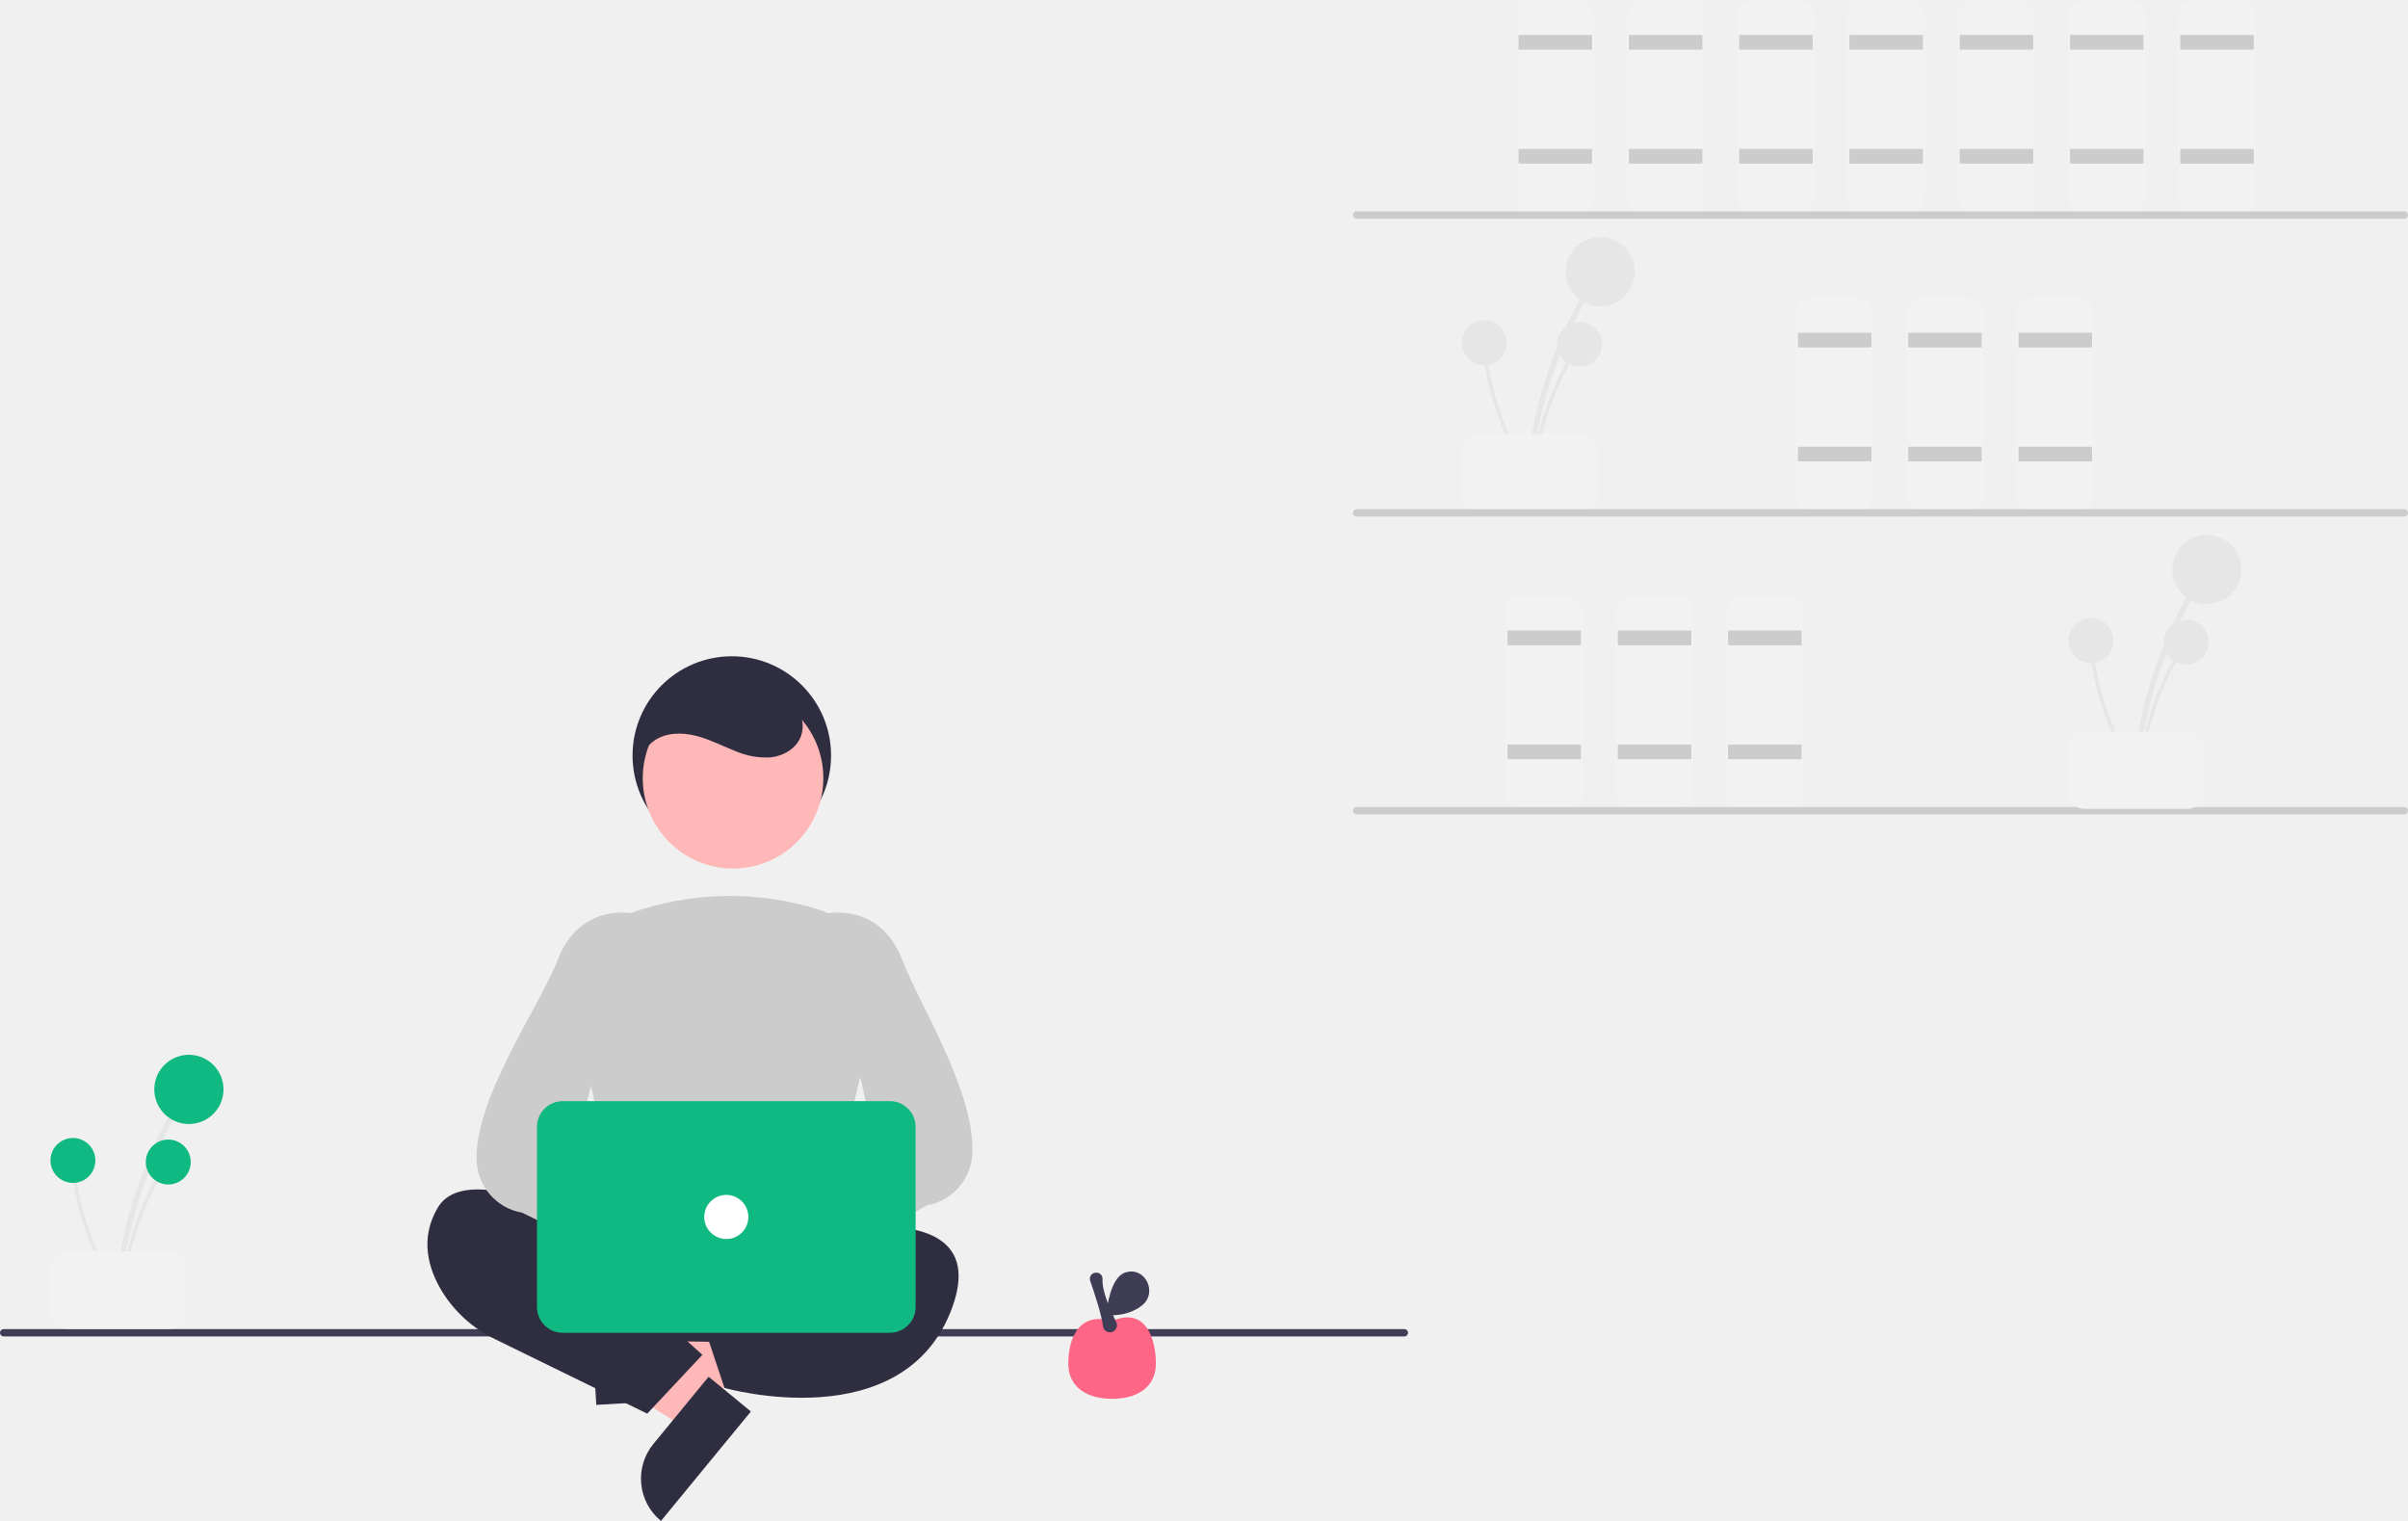
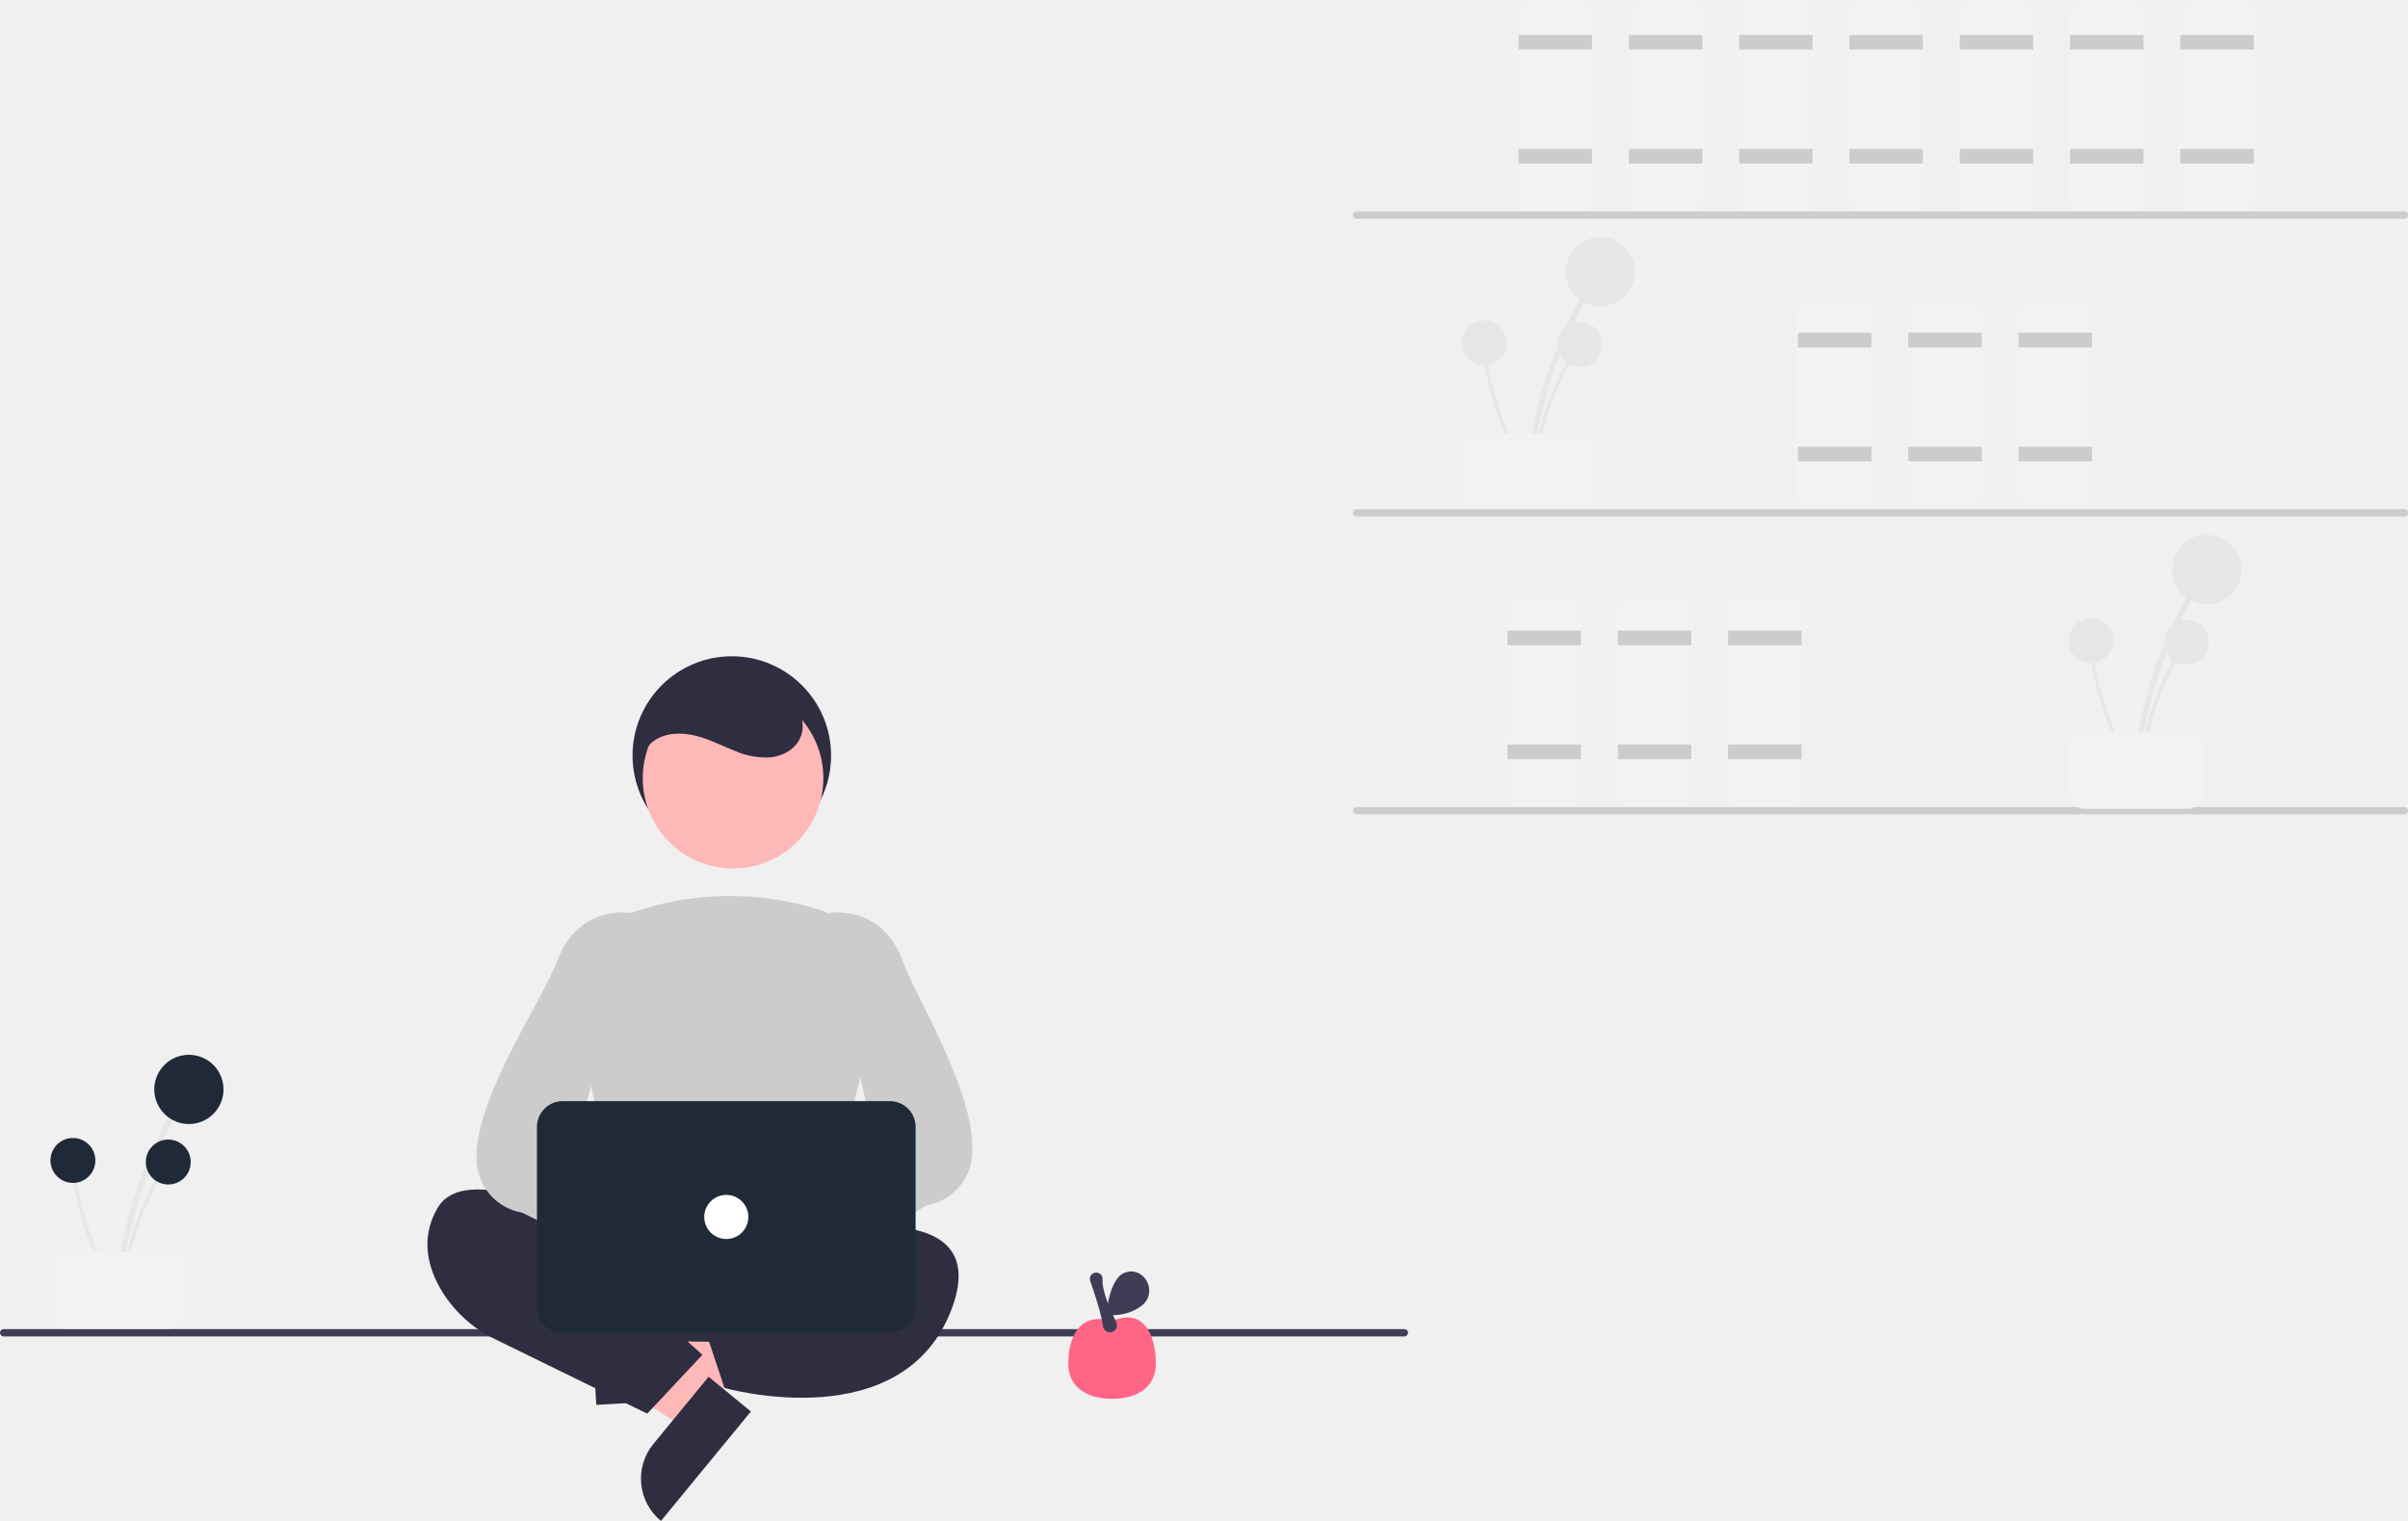
<svg xmlns="http://www.w3.org/2000/svg" id="e4e579b4-5122-4d29-876c-085905a2d49a" data-name="Layer 1" width="655" height="413.68" viewBox="0 0 655 413.68">
  <path d="M689.063,372.583a122.041,122.041,0,0,1,10.101-38.517q2.28-5.092,5.018-9.961a.744.744,0,0,0-1.284-.75,123.729,123.729,0,0,0-13.768,37.982q-1.034,5.584-1.554,11.246c-.088.952,1.399.946,1.486,0Z" transform="translate(-272.5 -243.1602)" fill="#e6e6e6" />
  <circle cx="435.282" cy="73.914" r="9.414" fill="#e6e6e6" />
  <path d="M690.026,372.833a79.174,79.174,0,0,1,6.553-24.988q1.479-3.304,3.255-6.462a.483.483,0,0,0-.833-.487,80.268,80.268,0,0,0-8.932,24.641q-.671,3.622-1.008,7.296c-.057.618.908.614.964,0Z" transform="translate(-272.5 -243.1602)" fill="#e6e6e6" />
  <circle cx="429.67" cy="93.662" r="6.108" fill="#e6e6e6" />
  <path d="M688.809,372.257a79.174,79.174,0,0,1-10.202-23.733q-.866-3.515-1.408-7.097a.483.483,0,0,0-.956.128,80.268,80.268,0,0,0,8.113,24.922q1.699,3.269,3.693,6.373c.335.522,1.093-.074.76-.593Z" transform="translate(-272.5 -243.1602)" fill="#e6e6e6" />
  <circle cx="403.735" cy="93.233" r="6.108" fill="#e6e6e6" />
  <path d="M670.059,377.66v-12a4.505,4.505,0,0,1,4.5-4.5h28a4.505,4.505,0,0,1,4.5,4.5v12a4.505,4.505,0,0,1-4.5,4.5h-28A4.505,4.505,0,0,1,670.059,377.66Z" transform="translate(-272.5 -243.1602)" fill="#f2f2f2" style="isolation:isolate" />
  <path d="M701.559,301.16h-12a4.505,4.505,0,0,1-4.5-4.5v-49a4.505,4.505,0,0,1,4.5-4.5h12a4.505,4.505,0,0,1,4.5,4.5v49A4.505,4.505,0,0,1,701.559,301.16Z" transform="translate(-272.5 -243.1602)" fill="#f2f2f2" style="isolation:isolate" />
  <rect x="413.059" y="9.5" width="20" height="4" fill="#ccc" />
  <rect x="413.059" y="40.5" width="20" height="4" fill="#ccc" />
  <path d="M731.559,301.16h-12a4.505,4.505,0,0,1-4.5-4.5v-49a4.505,4.505,0,0,1,4.5-4.5h12a4.505,4.505,0,0,1,4.5,4.5v49A4.505,4.505,0,0,1,731.559,301.16Z" transform="translate(-272.5 -243.1602)" fill="#f2f2f2" style="isolation:isolate" />
  <rect x="443.059" y="9.5" width="20" height="4" fill="#ccc" />
  <rect x="443.059" y="40.5" width="20" height="4" fill="#ccc" />
  <path d="M761.559,301.16h-12a4.505,4.505,0,0,1-4.5-4.5v-49a4.505,4.505,0,0,1,4.5-4.5h12a4.505,4.505,0,0,1,4.5,4.5v49A4.505,4.505,0,0,1,761.559,301.16Z" transform="translate(-272.5 -243.1602)" fill="#f2f2f2" style="isolation:isolate" />
  <rect x="473.059" y="9.5" width="20" height="4" fill="#ccc" />
  <rect x="473.059" y="40.5" width="20" height="4" fill="#ccc" />
  <path d="M777.559,382.16h-12a4.505,4.505,0,0,1-4.5-4.5v-49a4.505,4.505,0,0,1,4.5-4.5h12a4.505,4.505,0,0,1,4.5,4.5v49A4.505,4.505,0,0,1,777.559,382.16Z" transform="translate(-272.5 -243.1602)" fill="#f2f2f2" style="isolation:isolate" />
  <rect x="489.059" y="90.5" width="20" height="4" fill="#ccc" />
  <rect x="489.059" y="121.5" width="20" height="4" fill="#ccc" />
  <path d="M807.559,382.16h-12a4.505,4.505,0,0,1-4.5-4.5v-49a4.505,4.505,0,0,1,4.5-4.5h12a4.505,4.505,0,0,1,4.5,4.5v49A4.505,4.505,0,0,1,807.559,382.16Z" transform="translate(-272.5 -243.1602)" fill="#f2f2f2" style="isolation:isolate" />
  <rect x="519.059" y="90.5" width="20" height="4" fill="#ccc" />
  <rect x="519.059" y="121.5" width="20" height="4" fill="#ccc" />
  <path d="M837.559,382.16h-12a4.505,4.505,0,0,1-4.5-4.5v-49a4.505,4.505,0,0,1,4.5-4.5h12a4.505,4.505,0,0,1,4.5,4.5v49A4.505,4.505,0,0,1,837.559,382.16Z" transform="translate(-272.5 -243.1602)" fill="#f2f2f2" style="isolation:isolate" />
  <rect x="549.059" y="90.5" width="20" height="4" fill="#ccc" />
  <rect x="549.059" y="121.5" width="20" height="4" fill="#ccc" />
  <path d="M698.559,463.16h-12a4.505,4.505,0,0,1-4.5-4.5v-49a4.505,4.505,0,0,1,4.5-4.5h12a4.505,4.505,0,0,1,4.5,4.5v49A4.505,4.505,0,0,1,698.559,463.16Z" transform="translate(-272.5 -243.1602)" fill="#f2f2f2" style="isolation:isolate" />
  <rect x="410.059" y="171.5" width="20" height="4" fill="#ccc" />
  <rect x="410.059" y="202.5" width="20" height="4" fill="#ccc" />
  <path d="M728.559,463.16h-12a4.505,4.505,0,0,1-4.5-4.5v-49a4.505,4.505,0,0,1,4.5-4.5h12a4.505,4.505,0,0,1,4.5,4.5v49A4.505,4.505,0,0,1,728.559,463.16Z" transform="translate(-272.5 -243.1602)" fill="#f2f2f2" style="isolation:isolate" />
  <rect x="440.059" y="171.5" width="20" height="4" fill="#ccc" />
  <rect x="440.059" y="202.5" width="20" height="4" fill="#ccc" />
  <path d="M758.559,463.16h-12a4.505,4.505,0,0,1-4.5-4.5v-49a4.505,4.505,0,0,1,4.5-4.5h12a4.505,4.505,0,0,1,4.5,4.5v49A4.505,4.505,0,0,1,758.559,463.16Z" transform="translate(-272.5 -243.1602)" fill="#f2f2f2" style="isolation:isolate" />
  <rect x="470.059" y="171.5" width="20" height="4" fill="#ccc" />
  <rect x="470.059" y="202.5" width="20" height="4" fill="#ccc" />
  <path d="M791.559,301.16h-12a4.505,4.505,0,0,1-4.5-4.5v-49a4.505,4.505,0,0,1,4.5-4.5h12a4.505,4.505,0,0,1,4.5,4.5v49A4.505,4.505,0,0,1,791.559,301.16Z" transform="translate(-272.5 -243.1602)" fill="#f2f2f2" style="isolation:isolate" />
  <rect x="503.059" y="9.5" width="20" height="4" fill="#ccc" />
  <rect x="503.059" y="40.5" width="20" height="4" fill="#ccc" />
  <path d="M821.559,301.16h-12a4.505,4.505,0,0,1-4.5-4.5v-49a4.505,4.505,0,0,1,4.5-4.5h12a4.505,4.505,0,0,1,4.5,4.5v49A4.505,4.505,0,0,1,821.559,301.16Z" transform="translate(-272.5 -243.1602)" fill="#f2f2f2" style="isolation:isolate" />
  <rect x="533.059" y="9.5" width="20" height="4" fill="#ccc" />
  <rect x="533.059" y="40.5" width="20" height="4" fill="#ccc" />
  <path d="M851.559,301.16h-12a4.505,4.505,0,0,1-4.5-4.5v-49a4.505,4.505,0,0,1,4.5-4.5h12a4.505,4.505,0,0,1,4.5,4.5v49A4.505,4.505,0,0,1,851.559,301.16Z" transform="translate(-272.5 -243.1602)" fill="#f2f2f2" style="isolation:isolate" />
  <rect x="563.059" y="9.5" width="20" height="4" fill="#ccc" />
  <rect x="563.059" y="40.5" width="20" height="4" fill="#ccc" />
  <path d="M881.559,301.16h-12a4.505,4.505,0,0,1-4.5-4.5v-49a4.505,4.505,0,0,1,4.5-4.5h12a4.505,4.505,0,0,1,4.5,4.5v49A4.505,4.505,0,0,1,881.559,301.16Z" transform="translate(-272.5 -243.1602)" fill="#f2f2f2" style="isolation:isolate" />
  <rect x="593.059" y="9.5" width="20" height="4" fill="#ccc" />
  <rect x="593.059" y="40.5" width="20" height="4" fill="#ccc" />
  <path d="M926.5,302.66h-285a1,1,0,0,1,0-2h285a1,1,0,0,1,0,2Z" transform="translate(-272.5 -243.1602)" fill="#ccc" />
  <path d="M926.5,383.66h-285a1,1,0,0,1,0-2h285a1,1,0,0,1,0,2Z" transform="translate(-272.5 -243.1602)" fill="#ccc" />
  <path d="M926.5,464.66h-285a1,1,0,0,1,0-2h285a1,1,0,0,1,0,2Z" transform="translate(-272.5 -243.1602)" fill="#ccc" />
  <path d="M854.063,453.583a122.041,122.041,0,0,1,10.101-38.517q2.28-5.092,5.018-9.961a.744.744,0,0,0-1.284-.75,123.729,123.729,0,0,0-13.768,37.982q-1.034,5.584-1.554,11.246c-.088.952,1.399.946,1.486,0Z" transform="translate(-272.5 -243.1602)" fill="#e6e6e6" />
  <circle cx="600.282" cy="154.914" r="9.414" fill="#e6e6e6" />
  <path d="M855.026,453.833a79.174,79.174,0,0,1,6.553-24.988q1.479-3.304,3.255-6.462a.483.483,0,0,0-.833-.487,80.268,80.268,0,0,0-8.932,24.641q-.671,3.622-1.008,7.296c-.057.618.908.614.964,0Z" transform="translate(-272.5 -243.1602)" fill="#e6e6e6" />
  <circle cx="594.67" cy="174.662" r="6.108" fill="#e6e6e6" />
  <path d="M853.809,453.257a79.174,79.174,0,0,1-10.202-23.733q-.866-3.515-1.408-7.097a.483.483,0,0,0-.956.128,80.268,80.268,0,0,0,8.113,24.922q1.699,3.269,3.693,6.373c.335.522,1.093-.074.76-.593Z" transform="translate(-272.5 -243.1602)" fill="#e6e6e6" />
  <circle cx="568.735" cy="174.233" r="6.108" fill="#e6e6e6" />
  <path d="M835.059,458.66v-12a4.505,4.505,0,0,1,4.5-4.5h28a4.505,4.505,0,0,1,4.5,4.5v12a4.505,4.505,0,0,1-4.5,4.5h-28A4.505,4.505,0,0,1,835.059,458.66Z" transform="translate(-272.5 -243.1602)" fill="#f2f2f2" style="isolation:isolate" />
  <path d="M654.5,606.66h-381a1,1,0,0,1,0-2h381a1,1,0,0,1,0,2Z" transform="translate(-272.5 -243.1602)" fill="#3f3d56" />
  <circle cx="199.059" cy="205.5" r="27" fill="#2f2e41" />
  <polygon points="173.405 378.826 172.69 366.588 219.556 358.003 220.612 376.067 173.405 378.826" fill="#ffb8b8" />
  <path d="M436.622,598.163h23.644a0,0,0,0,1,0,0v14.887a0,0,0,0,1,0,0H421.735a0,0,0,0,1,0,0v0A14.887,14.887,0,0,1,436.622,598.163Z" transform="translate(747.3404 -113.1422) rotate(86.65462)" fill="#2f2e41" />
  <polygon points="193.789 378.714 186.004 388.185 145.768 362.666 157.257 348.688 193.789 378.714" fill="#ffb8b8" />
  <path d="M454.39,629.787h23.644a0,0,0,0,1,0,0v14.887a0,0,0,0,1,0,0H439.503a0,0,0,0,1,0,0v0A14.887,14.887,0,0,1,454.39,629.787Z" transform="translate(-597.3196 343.8614) rotate(-50.58212)" fill="#2f2e41" />
  <path d="M443.887,577.83l-5.32,25.079a4,4,0,0,0,3.848,4.83l52.298.844a4,4,0,0,0,4.004-4.695l-4.575-25.922a4,4,0,0,0-3.939-3.305H447.8A4,4,0,0,0,443.887,577.83Z" transform="translate(-272.5 -243.1602)" fill="#2f2e41" />
  <path d="M452.559,586.66s-51-32-61-15c-5,8.5-2.5,16.75,1.25,22.875a34.631,34.631,0,0,0,14.402,12.891l41.347,20.234,15-16-10-9Z" transform="translate(-272.5 -243.1602)" fill="#2f2e41" />
  <path d="M478.559,581.66s66-19,53,17-62,22-62,22l-5-15,17-12Z" transform="translate(-272.5 -243.1602)" fill="#2f2e41" />
  <circle cx="199.398" cy="211.665" r="24.561" fill="#ffb8b8" />
  <path d="M473.185,585.629a131.994,131.994,0,0,1-30.257-3.986l-.292-.08-13.706-63.045a23.225,23.225,0,0,1,14.933-26.943,80.46,80.46,0,0,1,51.3-1.024h0a23.47,23.47,0,0,1,15.635,27.765l-15.308,63.195-.216.103C488.911,584.626,480.956,585.629,473.185,585.629Z" transform="translate(-272.5 -243.1602)" fill="#ccc" />
  <path d="M454.774,590.527a10.056,10.056,0,0,1,14.475-5.312l26.987-23.425,2.442,18.408-26.001,19.422a10.11,10.11,0,0,1-17.902-9.094Z" transform="translate(-272.5 -243.1602)" fill="#ffb8b8" />
  <path d="M480.512,595.636a4.534,4.534,0,0,1-1.296-.19,4.453,4.453,0,0,1-2.962-2.816l-3.257-9.229a4.472,4.472,0,0,1,1.302-4.902l36.769-22.074L496.573,491.763l.369-.089c.15-.037,15-3.417,21.086,12.811,4.261,11.365,20.031,36.077,18.919,52.776a14.885,14.885,0,0,1-12.322,13.728l-41.388,23.713A4.456,4.456,0,0,1,480.512,595.636Z" transform="translate(-272.5 -243.1602)" fill="#ccc" />
  <path d="M484.636,588.333a10.056,10.056,0,0,0-14.475-5.312l-26.986-23.425-2.442,18.408,26.001,19.422a10.11,10.11,0,0,0,17.902-9.094Z" transform="translate(-272.5 -243.1602)" fill="#ffb8b8" />
  <path d="M461.606,595.636a4.456,4.456,0,0,1-2.724-.935l-44.388-21.713a14.885,14.885,0,0,1-12.322-13.728c-1.113-16.699,17.657-43.411,21.919-54.776,6.085-16.228,20.936-12.849,21.086-12.811l.369.089L428.051,558.424l39.769,20.074a4.472,4.472,0,0,1,1.302,4.902l-3.257,9.229a4.453,4.453,0,0,1-2.962,2.816A4.535,4.535,0,0,1,461.606,595.636Z" transform="translate(-272.5 -243.1602)" fill="#ccc" />
-   <path d="M514.559,605.66h-89a7.008,7.008,0,0,1-7-7v-49a7.008,7.008,0,0,1,7-7h89a7.008,7.008,0,0,1,7,7v49A7.008,7.008,0,0,1,514.559,605.66Z" transform="translate(-272.5 -243.1602)" fill="#10b981" />
+   <path d="M514.559,605.66h-89a7.008,7.008,0,0,1-7-7v-49a7.008,7.008,0,0,1,7-7h89a7.008,7.008,0,0,1,7,7v49A7.008,7.008,0,0,1,514.559,605.66Z" transform="translate(-272.5 -243.1602)" fill="#1f2937" />
  <circle cx="197.559" cy="331" r="6" fill="#fff" />
  <path d="M447.091,453.826c-1.456-3.692.933-8.092,4.476-9.881s7.818-1.448,11.608-.27c3.185.991,6.17,2.526,9.277,3.738a20.762,20.762,0,0,0,9.753,1.737c3.314-.374,6.613-2.233,7.969-5.28,1.406-3.159.45-7.013-1.715-9.709a18.799,18.799,0,0,0-8.612-5.535c-7.308-2.574-15.748-2.65-22.532,1.093s-11.394,11.71-9.992,19.33" transform="translate(-272.5 -243.1602)" fill="#2f2e41" />
  <path d="M305.162,594.979A122.042,122.042,0,0,1,315.263,556.461q2.28-5.092,5.018-9.961a.744.744,0,0,0-1.284-.75,123.728,123.728,0,0,0-13.768,37.982q-1.034,5.584-1.554,11.246c-.088.952,1.399.946,1.486,0Z" transform="translate(-272.5 -243.1602)" fill="#e6e6e6" />
-   <circle cx="51.381" cy="296.31" r="9.414" fill="#10b981" />
+   <circle cx="51.381" cy="296.31" r="9.414" fill="#1f2937" />
  <path d="M306.125,595.229a79.174,79.174,0,0,1,6.553-24.988q1.479-3.304,3.255-6.462a.483.483,0,0,0-.833-.487,80.269,80.269,0,0,0-8.932,24.641q-.671,3.622-1.008,7.296c-.057.618.908.614.964,0Z" transform="translate(-272.5 -243.1602)" fill="#e6e6e6" />
-   <circle cx="45.769" cy="316.058" r="6.108" fill="#10b981" />
+   <circle cx="45.769" cy="316.058" r="6.108" fill="#1f2937" />
  <path d="M304.908,594.652a79.174,79.174,0,0,1-10.202-23.733q-.866-3.515-1.408-7.097a.483.483,0,0,0-.956.128,80.268,80.268,0,0,0,8.113,24.922q1.699,3.269,3.693,6.373c.335.522,1.093-.074.76-.593Z" transform="translate(-272.5 -243.1602)" fill="#e6e6e6" />
-   <circle cx="19.835" cy="315.629" r="6.108" fill="#10b981" />
+   <circle cx="19.835" cy="315.629" r="6.108" fill="#1f2937" />
  <path d="M286.159,600.056v-12a4.505,4.505,0,0,1,4.5-4.5h28a4.505,4.505,0,0,1,4.5,4.5v12a4.505,4.505,0,0,1-4.5,4.5h-28A4.505,4.505,0,0,1,286.159,600.056Z" transform="translate(-272.5 -243.1602)" fill="#f2f2f2" style="isolation:isolate" />
  <path d="M586.909,614.061c0,6.577-5.332,9.567-11.909,9.567s-11.909-2.99-11.909-9.567S565.738,599.81,575,602.456C584.262,598.487,586.909,607.484,586.909,614.061Z" transform="translate(-272.5 -243.1602)" fill="#ff6584" />
  <path d="M574.42,605.537a1.904,1.904,0,0,1-1.891-1.659c-.394-3.281-2.568-9.708-3.484-12.318l-0-.001a1.703,1.703,0,0,1,.22-1.566,1.787,1.787,0,0,1,2.663-.192,1.705,1.705,0,0,1,.468,1.276c-.179,3.351,2.263,8.765,3.735,11.694a1.908,1.908,0,0,1-1.51,2.756A1.763,1.763,0,0,1,574.42,605.537Z" transform="translate(-272.5 -243.1602)" fill="#3f3d56" />
  <path d="M583.232,598.146c4.134-3.383.891-10.308-4.283-8.978a4.178,4.178,0,0,0-1.864.994c-3.174,2.998-3.666,10.669-3.666,10.669S579.024,601.59,583.232,598.146Z" transform="translate(-272.5 -243.1602)" fill="#3f3d56" />
</svg>
